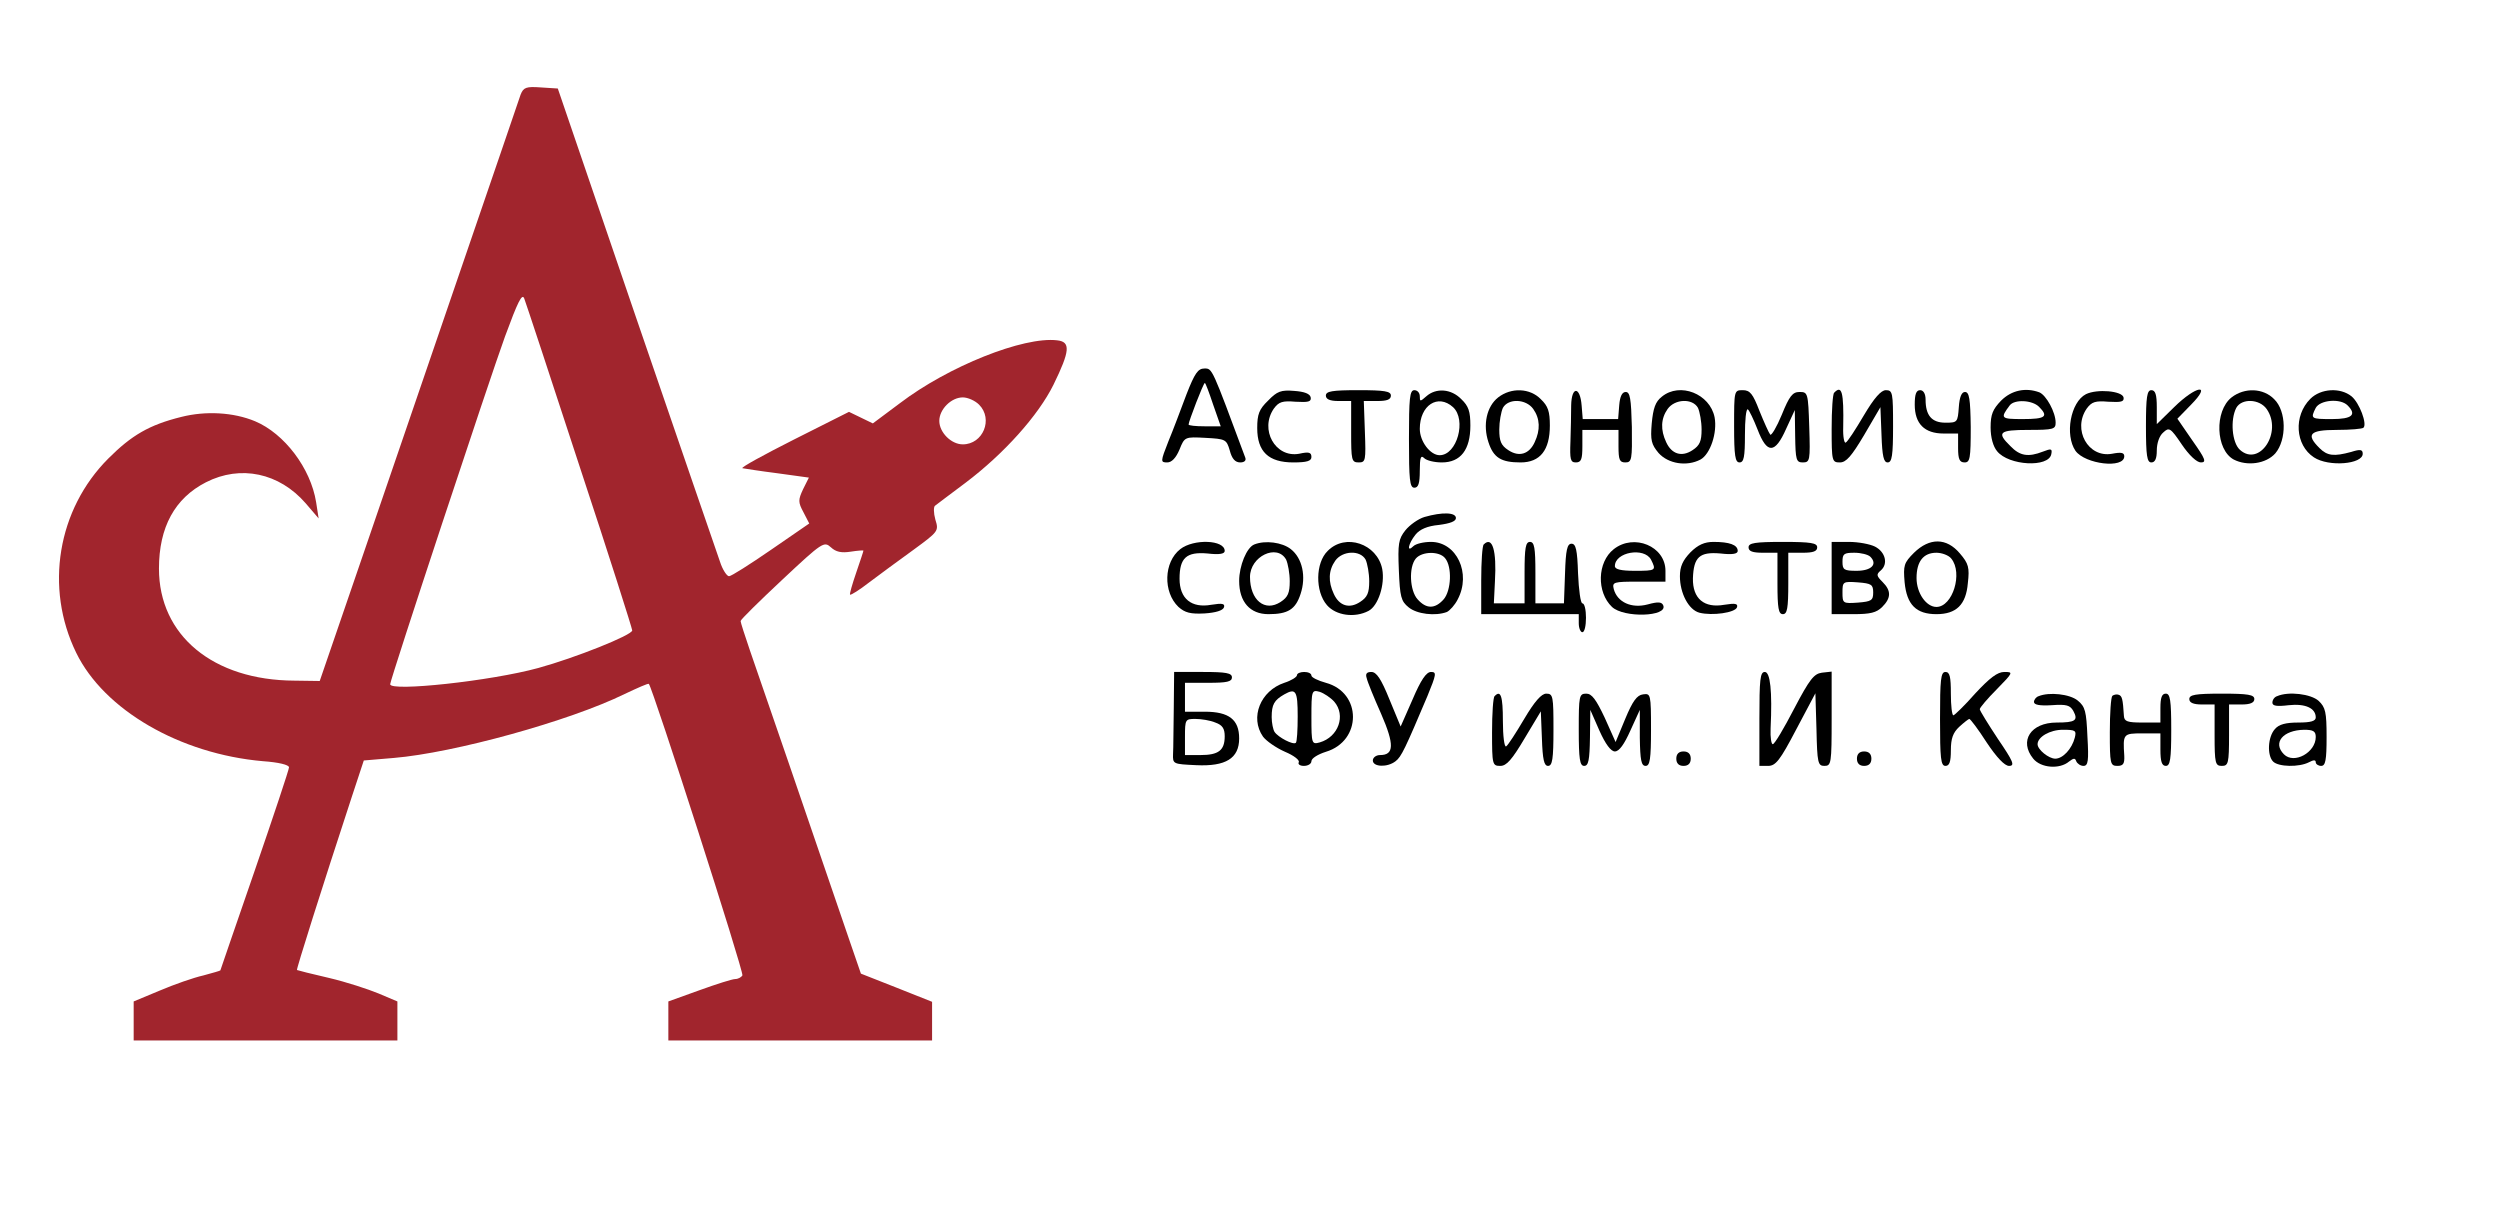
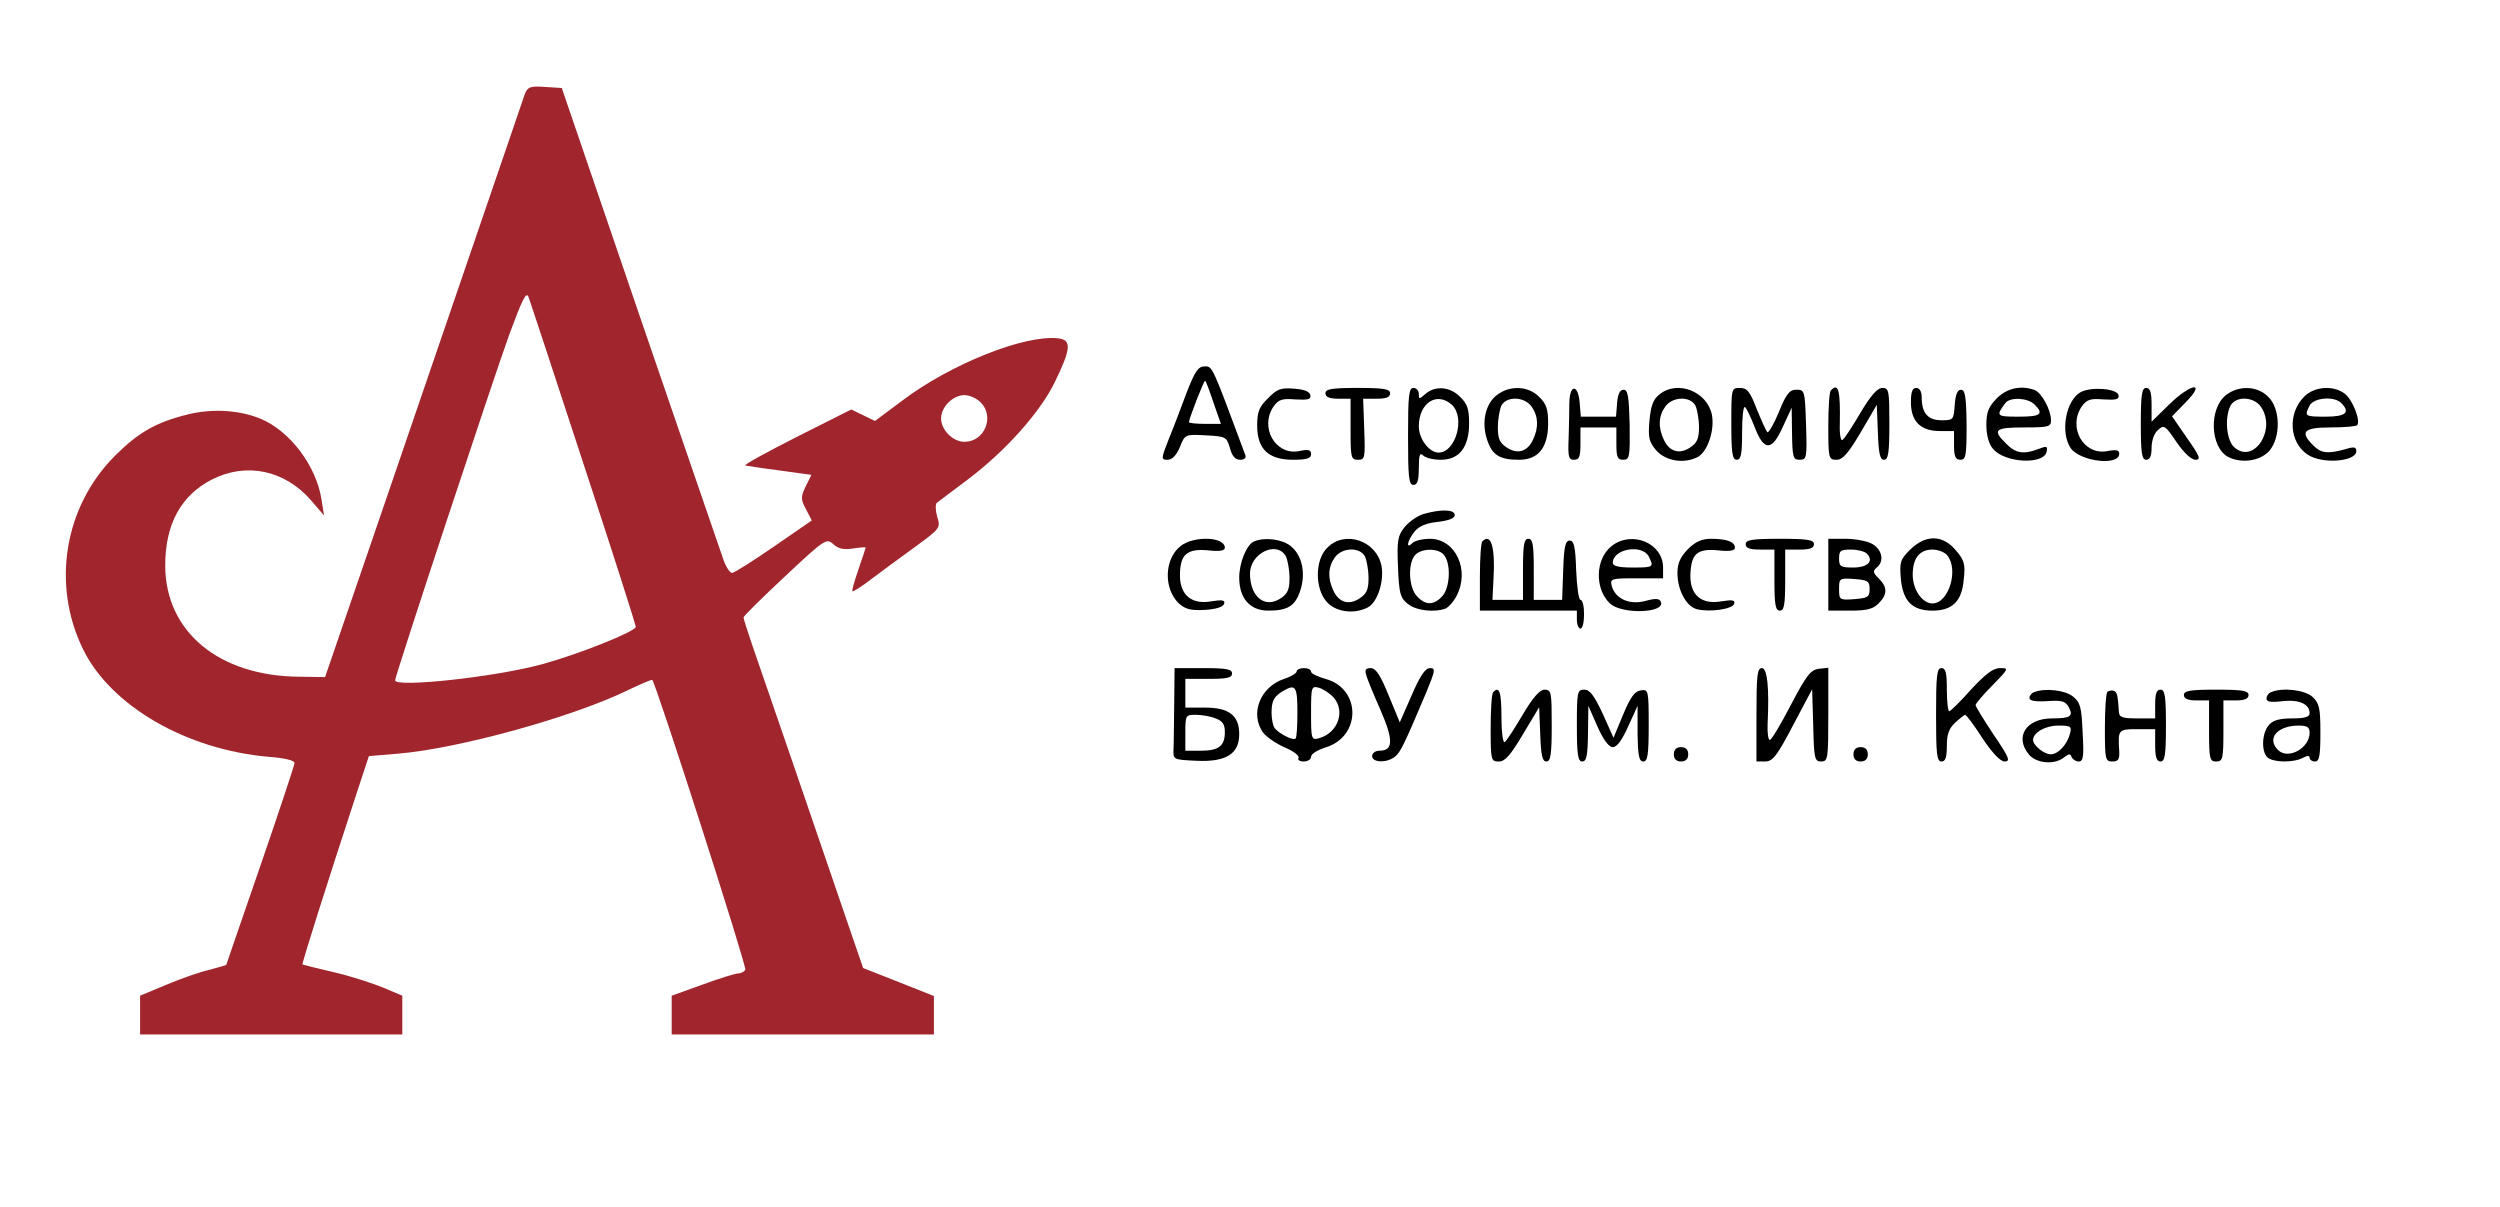
- <svg xmlns="http://www.w3.org/2000/svg" version="1.0" width="173pt" height="84pt" viewBox="0 0 692 336" preserveAspectRatio="xMidYMid meet">
+ <svg xmlns="http://www.w3.org/2000/svg" version="1.0" width="261pt" height="126pt" viewBox="0 0 692 336" preserveAspectRatio="xMidYMid meet">
  <g transform="translate(0,336) scale(0.1,-0.1)" fill="#000000" stroke="none">
    <path fill="#a1252d" d="M1441 3098 c-4 -13 -74 -216 -155 -453 -81 -236 -204 -596 -274 -800 l-127 -370 -70 1 c-225 1 -375 125 -375 310 0 115 44 195 130 239 96 49 203 26 276 -58 l36 -42 -7 45 c-15 94 -88 190 -169 224 -60 25 -137 29 -204 12 -89 -22 -138 -51 -202 -115 -141 -141 -177 -358 -89 -538 77 -158 287 -280 517 -300 43 -3 72 -10 72 -17 0 -6 -43 -135 -95 -286 -52 -151 -95 -275 -95 -276 0 -1 -21 -7 -47 -14 -27 -6 -81 -25 -121 -42 l-72 -30 0 -54 0 -54 365 0 365 0 0 54 0 54 -52 22 c-29 12 -90 32 -137 43 -48 11 -87 21 -89 22 -2 2 67 221 152 480 l33 100 83 7 c167 14 486 102 639 177 36 17 65 30 67 28 11 -12 264 -799 259 -807 -3 -5 -12 -10 -20 -10 -8 0 -52 -14 -99 -31 l-86 -31 0 -54 0 -54 365 0 365 0 0 54 0 53 -98 39 -99 39 -31 90 c-102 299 -254 741 -276 804 -14 41 -26 78 -26 82 0 4 52 55 115 114 112 105 116 107 135 90 14 -13 29 -16 55 -12 19 3 35 4 35 3 0 -2 -9 -29 -20 -61 -11 -32 -19 -60 -17 -61 2 -2 26 13 53 34 28 21 82 61 121 89 71 52 72 53 62 85 -5 18 -5 35 -1 38 4 3 42 32 85 64 106 80 201 186 243 271 46 94 48 119 10 123 -93 11 -301 -72 -435 -174 l-75 -56 -33 16 -33 16 -153 -77 c-83 -42 -147 -77 -142 -79 6 -1 49 -8 97 -14 l87 -12 -16 -32 c-14 -30 -14 -36 1 -64 l16 -31 -106 -73 c-58 -40 -110 -73 -116 -73 -6 0 -18 18 -25 40 -8 22 -112 326 -232 675 l-217 635 -47 3 c-41 3 -48 0 -56 -20z m163 -1028 c81 -245 146 -450 146 -455 0 -13 -158 -76 -260 -104 -131 -36 -410 -66 -410 -45 0 13 275 845 318 963 35 95 47 120 53 105 4 -10 73 -219 153 -464z m1106 170 c40 -40 11 -110 -45 -110 -32 0 -65 33 -65 65 0 32 33 65 65 65 14 0 34 -9 45 -20z" />
    <path d="M3284 2268 c-15 -40 -37 -99 -50 -130 -22 -56 -22 -58 -3 -58 12 0 24 12 34 36 14 35 15 35 72 32 55 -3 58 -4 67 -35 6 -23 15 -33 29 -33 11 0 17 5 14 13 -93 250 -91 247 -113 247 -18 0 -27 -13 -50 -72z m74 -28 l21 -60 -45 0 c-24 0 -44 2 -44 5 0 8 41 115 45 115 2 0 12 -27 23 -60z" />
    <path d="M3510 2251 c-25 -24 -30 -38 -30 -76 0 -65 31 -95 100 -95 38 0 50 4 50 15 0 13 -7 15 -34 9 -66 -12 -110 67 -70 125 14 19 24 22 60 19 36 -2 44 0 42 12 -2 10 -17 16 -46 18 -36 3 -47 -1 -72 -27z" />
    <path d="M3670 2265 c0 -10 11 -15 35 -15 l35 0 0 -85 c0 -79 1 -85 21 -85 19 0 20 5 17 85 l-3 85 38 0 c26 0 37 4 37 15 0 12 -17 15 -90 15 -73 0 -90 -3 -90 -15z" />
    <path d="M3900 2145 c0 -113 2 -135 15 -135 11 0 15 12 15 47 0 37 3 44 12 35 7 -7 29 -12 49 -12 52 0 79 35 79 102 0 39 -5 54 -25 73 -28 29 -70 32 -97 8 -17 -15 -18 -15 -18 0 0 10 -7 17 -15 17 -13 0 -15 -22 -15 -135z m122 88 c38 -35 11 -133 -37 -133 -26 0 -55 38 -55 73 0 65 50 98 92 60z" />
    <path d="M4147 2260 c-32 -25 -43 -76 -27 -124 14 -43 35 -56 89 -56 54 0 81 34 81 102 0 39 -5 54 -25 73 -30 31 -82 33 -118 5z m97 -32 c19 -27 20 -58 4 -92 -15 -33 -43 -42 -73 -22 -20 13 -25 25 -25 57 0 22 5 49 10 60 15 27 64 25 84 -3z" />
    <path d="M4349 2238 c0 -23 -1 -69 -2 -100 -2 -50 0 -58 15 -58 15 0 18 9 18 45 l0 45 50 0 50 0 0 -45 c0 -38 3 -45 19 -45 18 0 19 8 18 98 -2 79 -5 97 -17 97 -10 0 -16 -12 -18 -37 l-3 -38 -49 0 -49 0 -3 37 c-4 54 -28 55 -29 1z" />
    <path d="M4600 2262 c-18 -14 -24 -32 -28 -74 -4 -47 -1 -58 19 -82 27 -30 78 -38 116 -18 27 15 47 74 39 117 -13 65 -96 98 -146 57z m100 -31 c5 -11 10 -38 10 -60 0 -32 -5 -44 -25 -57 -30 -20 -58 -11 -73 22 -16 34 -15 65 4 92 20 28 69 30 84 3z" />
    <path d="M4800 2180 c0 -82 3 -100 15 -100 12 0 15 15 15 76 0 41 3 73 8 71 4 -3 16 -28 27 -56 26 -68 48 -68 79 2 l24 52 1 -72 c1 -66 3 -73 21 -73 20 0 21 5 18 98 -3 95 -4 97 -27 97 -19 0 -28 -11 -49 -63 -14 -34 -29 -59 -32 -55 -4 5 -17 34 -30 66 -18 47 -26 57 -46 57 -24 0 -24 -1 -24 -100z" />
    <path d="M5077 2273 c-4 -3 -7 -48 -7 -100 0 -90 1 -93 23 -93 17 0 32 17 67 76 l45 77 3 -77 c2 -59 6 -76 17 -76 12 0 15 19 15 100 0 93 -1 100 -20 100 -13 0 -32 -21 -61 -70 -23 -39 -45 -73 -50 -75 -4 -3 -8 16 -7 42 2 99 -4 118 -25 96z" />
    <path d="M5300 2240 c0 -53 27 -80 80 -80 l40 0 0 -40 c0 -31 4 -40 18 -40 15 0 17 11 17 98 -1 78 -4 97 -16 97 -9 0 -15 -13 -17 -42 -3 -42 -4 -43 -37 -43 -38 0 -55 20 -55 64 0 16 -6 26 -15 26 -11 0 -15 -11 -15 -40z" />
    <path d="M5539 2251 c-23 -24 -29 -38 -29 -74 0 -28 7 -53 18 -66 32 -40 143 -46 150 -8 3 15 0 16 -23 7 -41 -16 -64 -12 -90 15 -39 38 -32 45 50 45 69 0 75 2 75 20 0 29 -26 76 -45 84 -38 14 -77 6 -106 -23z m105 -17 c27 -27 18 -34 -45 -34 -61 0 -63 2 -36 38 13 17 62 15 81 -4z" />
    <path d="M5774 2269 c-43 -22 -59 -113 -29 -157 27 -37 135 -50 135 -15 0 10 -8 12 -34 7 -66 -12 -110 67 -70 125 14 19 24 22 60 19 36 -2 44 0 42 12 -4 18 -73 24 -104 9z" />
    <path d="M5940 2180 c0 -82 3 -100 15 -100 10 0 15 10 15 33 0 20 7 41 18 50 16 15 20 13 51 -33 21 -31 42 -50 53 -50 16 0 13 9 -23 60 l-42 61 38 39 c59 60 14 53 -47 -7 l-48 -47 0 47 c0 35 -4 47 -15 47 -12 0 -15 -18 -15 -100z" />
    <path d="M6177 2260 c-48 -38 -44 -145 6 -172 37 -19 89 -12 115 17 32 38 31 117 -3 150 -30 31 -82 33 -118 5z m97 -32 c45 -64 -20 -162 -74 -113 -22 20 -27 83 -10 116 15 27 64 25 84 -3z" />
    <path d="M6395 2256 c-47 -47 -42 -128 10 -162 41 -27 135 -19 135 10 0 12 -7 13 -32 5 -48 -13 -66 -11 -88 11 -38 38 -27 50 48 50 38 0 71 3 74 6 11 10 -11 69 -33 87 -31 25 -85 22 -114 -7z m103 -18 c26 -26 13 -38 -43 -38 -59 0 -60 1 -45 31 12 22 68 27 88 7z" />
    <path d="M3943 1929 c-17 -5 -41 -22 -53 -37 -19 -24 -21 -37 -18 -110 3 -74 6 -86 27 -103 23 -19 74 -25 106 -13 8 4 22 19 30 35 38 72 -3 159 -74 159 -20 0 -42 -5 -49 -12 -19 -19 -14 7 6 32 12 15 33 24 65 27 31 4 47 10 47 19 0 16 -38 17 -87 3z m57 -114 c20 -24 17 -90 -4 -114 -24 -27 -48 -27 -72 0 -22 24 -25 89 -5 113 17 20 65 21 81 1z" />
    <path d="M3267 1840 c-46 -36 -48 -119 -5 -160 18 -16 33 -20 72 -18 31 2 51 8 54 17 3 10 -4 12 -35 7 -55 -10 -88 17 -88 72 0 58 19 75 77 70 34 -4 48 -1 48 7 0 31 -86 34 -123 5z" />
    <path d="M3472 1853 c-21 -8 -42 -59 -42 -101 0 -58 30 -92 81 -92 54 0 75 13 89 56 16 48 5 99 -27 124 -24 19 -71 25 -101 13z m88 -42 c5 -11 10 -38 10 -60 0 -32 -5 -44 -25 -57 -44 -29 -85 5 -85 69 0 57 75 93 100 48z" />
    <path d="M3675 1835 c-34 -33 -35 -112 -2 -150 25 -29 77 -36 115 -16 27 14 46 73 38 116 -14 70 -102 100 -151 50z m105 -24 c5 -11 10 -38 10 -60 0 -32 -5 -44 -25 -57 -30 -20 -58 -11 -73 22 -16 34 -15 65 4 92 20 28 69 30 84 3z" />
    <path d="M4107 1853 c-4 -3 -7 -48 -7 -100 l0 -93 135 0 135 0 0 -25 c0 -14 5 -25 10 -25 6 0 10 18 10 40 0 22 -4 40 -10 40 -5 0 -10 37 -12 83 -2 65 -6 82 -18 82 -12 0 -16 -17 -18 -82 l-3 -83 -39 0 -40 0 0 85 c0 69 -3 85 -15 85 -12 0 -15 -16 -15 -85 l0 -85 -42 0 -43 0 3 61 c5 85 -7 126 -31 102z" />
    <path d="M4467 1840 c-46 -36 -48 -119 -5 -160 33 -31 154 -27 142 4 -4 10 -14 11 -43 3 -45 -12 -84 6 -94 42 -5 20 -1 21 69 21 l74 0 0 30 c0 68 -87 104 -143 60z m103 -29 c15 -30 14 -31 -45 -31 -38 0 -55 4 -55 13 0 39 81 53 100 18z" />
    <path d="M4679 1831 c-21 -22 -29 -39 -29 -66 0 -47 24 -93 54 -101 36 -9 99 0 104 15 3 10 -4 12 -35 7 -56 -10 -88 17 -87 73 2 59 18 74 76 69 34 -4 48 -1 48 7 0 17 -23 25 -67 25 -25 0 -43 -8 -64 -29z" />
    <path d="M4840 1845 c0 -11 11 -15 40 -15 l40 0 0 -85 c0 -69 3 -85 15 -85 12 0 15 16 15 85 l0 85 40 0 c29 0 40 4 40 15 0 12 -17 15 -95 15 -78 0 -95 -3 -95 -15z" />
    <path d="M5070 1760 l0 -100 60 0 c47 0 64 4 80 20 25 25 25 45 1 69 -17 17 -18 21 -5 32 21 18 13 51 -16 66 -14 7 -46 13 -72 13 l-48 0 0 -100z m107 59 c21 -21 3 -39 -38 -39 -35 0 -39 3 -39 25 0 22 4 25 33 25 18 0 38 -5 44 -11z m8 -99 c0 -22 -5 -25 -42 -28 -42 -3 -43 -2 -43 28 0 30 1 31 43 28 37 -3 42 -6 42 -28z" />
    <path d="M5298 1830 c-28 -28 -30 -35 -26 -82 6 -62 32 -88 88 -88 55 0 82 26 87 86 5 43 2 54 -22 82 -37 44 -84 44 -127 2z m103 -16 c33 -40 4 -134 -41 -134 -28 0 -55 38 -55 80 0 46 19 70 55 70 15 0 34 -7 41 -16z" />
    <path d="M3249 1400 c-1 -55 -1 -112 -2 -127 -1 -28 0 -28 64 -31 82 -4 119 19 119 74 0 52 -28 74 -95 74 l-55 0 0 40 0 40 65 0 c51 0 65 3 65 15 0 12 -16 15 -80 15 l-80 0 -1 -100z m115 -40 c20 -7 26 -17 26 -38 0 -39 -17 -52 -67 -52 l-43 0 0 50 c0 49 1 50 29 50 16 0 41 -4 55 -10z" />
    <path d="M3590 1491 c0 -5 -16 -15 -35 -21 -66 -22 -96 -96 -59 -149 9 -12 36 -31 61 -42 24 -10 41 -23 38 -29 -3 -5 3 -10 14 -10 12 0 21 6 21 13 0 8 18 19 40 26 100 30 100 164 0 191 -22 6 -40 15 -40 20 0 6 -9 10 -20 10 -11 0 -20 -4 -20 -9z m2 -114 c0 -38 -2 -70 -5 -73 -7 -7 -49 15 -59 30 -4 6 -8 25 -8 41 0 35 7 47 35 63 32 18 37 10 37 -61z m101 41 c33 -38 12 -98 -40 -113 -22 -6 -23 -4 -23 70 0 74 1 76 23 70 12 -4 30 -16 40 -27z" />
    <path d="M3783 1483 c2 -10 20 -54 40 -99 37 -85 36 -114 -3 -114 -11 0 -20 -7 -20 -15 0 -18 40 -20 63 -2 16 12 27 36 88 180 25 61 26 67 10 67 -13 0 -28 -22 -51 -76 l-33 -75 -31 75 c-23 57 -36 76 -50 76 -13 0 -17 -5 -13 -17z" />
    <path d="M4870 1370 l0 -130 24 0 c21 0 33 15 78 101 l53 100 3 -100 c2 -93 4 -101 22 -101 19 0 20 7 20 131 l0 130 -27 -3 c-22 -3 -34 -18 -77 -100 -28 -54 -54 -98 -59 -98 -4 0 -7 19 -6 43 5 105 -1 157 -16 157 -13 0 -15 -21 -15 -130z" />
    <path d="M5370 1370 c0 -109 2 -130 15 -130 11 0 15 11 15 43 0 33 6 49 23 65 13 12 26 22 28 22 3 0 25 -29 48 -65 28 -42 50 -65 62 -65 17 0 12 12 -31 75 -27 41 -50 78 -50 82 0 4 21 29 47 55 46 47 46 48 21 48 -19 0 -40 -16 -81 -60 -29 -33 -57 -60 -60 -60 -4 0 -7 27 -7 60 0 47 -3 60 -15 60 -13 0 -15 -21 -15 -130z" />
    <path d="M4137 1433 c-4 -3 -7 -48 -7 -100 0 -90 1 -93 23 -93 17 0 32 17 67 76 l45 75 3 -75 c2 -59 6 -76 17 -76 12 0 15 19 15 100 0 93 -1 100 -20 100 -13 0 -32 -21 -61 -70 -23 -39 -45 -73 -50 -76 -5 -3 -9 29 -9 70 0 70 -6 87 -23 69z" />
    <path d="M4370 1340 c0 -82 3 -100 15 -100 12 0 15 16 16 78 l1 77 25 -57 c17 -38 32 -58 43 -58 12 0 26 20 43 58 l26 57 0 -77 c1 -62 4 -78 16 -78 12 0 15 18 15 101 0 98 -1 100 -22 97 -17 -2 -29 -19 -49 -67 l-27 -65 -30 67 c-24 51 -36 67 -51 67 -20 0 -21 -6 -21 -100z" />
    <path d="M5643 1433 c-7 -2 -13 -10 -13 -16 0 -8 16 -11 49 -9 41 3 51 0 60 -16 14 -26 6 -32 -46 -32 -72 0 -105 -51 -65 -100 21 -26 73 -30 99 -8 13 10 17 10 20 1 3 -7 12 -13 20 -13 13 0 15 14 11 81 -3 70 -6 83 -27 100 -22 18 -79 24 -108 12z m100 -115 c-8 -31 -33 -58 -54 -58 -18 0 -49 25 -49 40 0 20 34 40 70 40 35 0 38 -2 33 -22z" />
    <path d="M5847 1434 c-4 -4 -7 -49 -7 -101 0 -87 1 -93 21 -93 16 0 20 6 19 28 -4 61 -3 62 50 62 l50 0 0 -45 c0 -33 4 -45 15 -45 12 0 15 18 15 100 0 82 -3 100 -15 100 -11 0 -15 -11 -15 -40 l0 -40 -50 0 c-41 0 -50 3 -51 18 -3 48 -5 56 -15 59 -5 2 -13 0 -17 -3z" />
    <path d="M6060 1425 c0 -10 11 -15 35 -15 l35 0 0 -85 c0 -78 2 -85 20 -85 18 0 20 7 20 85 l0 85 35 0 c24 0 35 5 35 15 0 12 -17 15 -90 15 -73 0 -90 -3 -90 -15z" />
    <path d="M6303 1433 c-7 -2 -13 -10 -13 -18 0 -9 12 -11 45 -7 46 5 75 -8 75 -34 0 -10 -14 -14 -48 -14 -35 0 -54 -5 -65 -18 -20 -22 -22 -73 -5 -90 15 -15 72 -16 99 -2 13 7 19 7 19 0 0 -5 7 -10 15 -10 12 0 15 16 15 80 0 69 -3 82 -22 100 -21 19 -83 27 -115 13z m107 -113 c0 -43 -60 -76 -88 -48 -32 32 -3 67 56 68 25 0 32 -4 32 -20z" />
    <path d="M4640 1260 c0 -13 7 -20 20 -20 13 0 20 7 20 20 0 13 -7 20 -20 20 -13 0 -20 -7 -20 -20z" />
    <path d="M5140 1260 c0 -13 7 -20 20 -20 13 0 20 7 20 20 0 13 -7 20 -20 20 -13 0 -20 -7 -20 -20z" />
  </g>
</svg>
